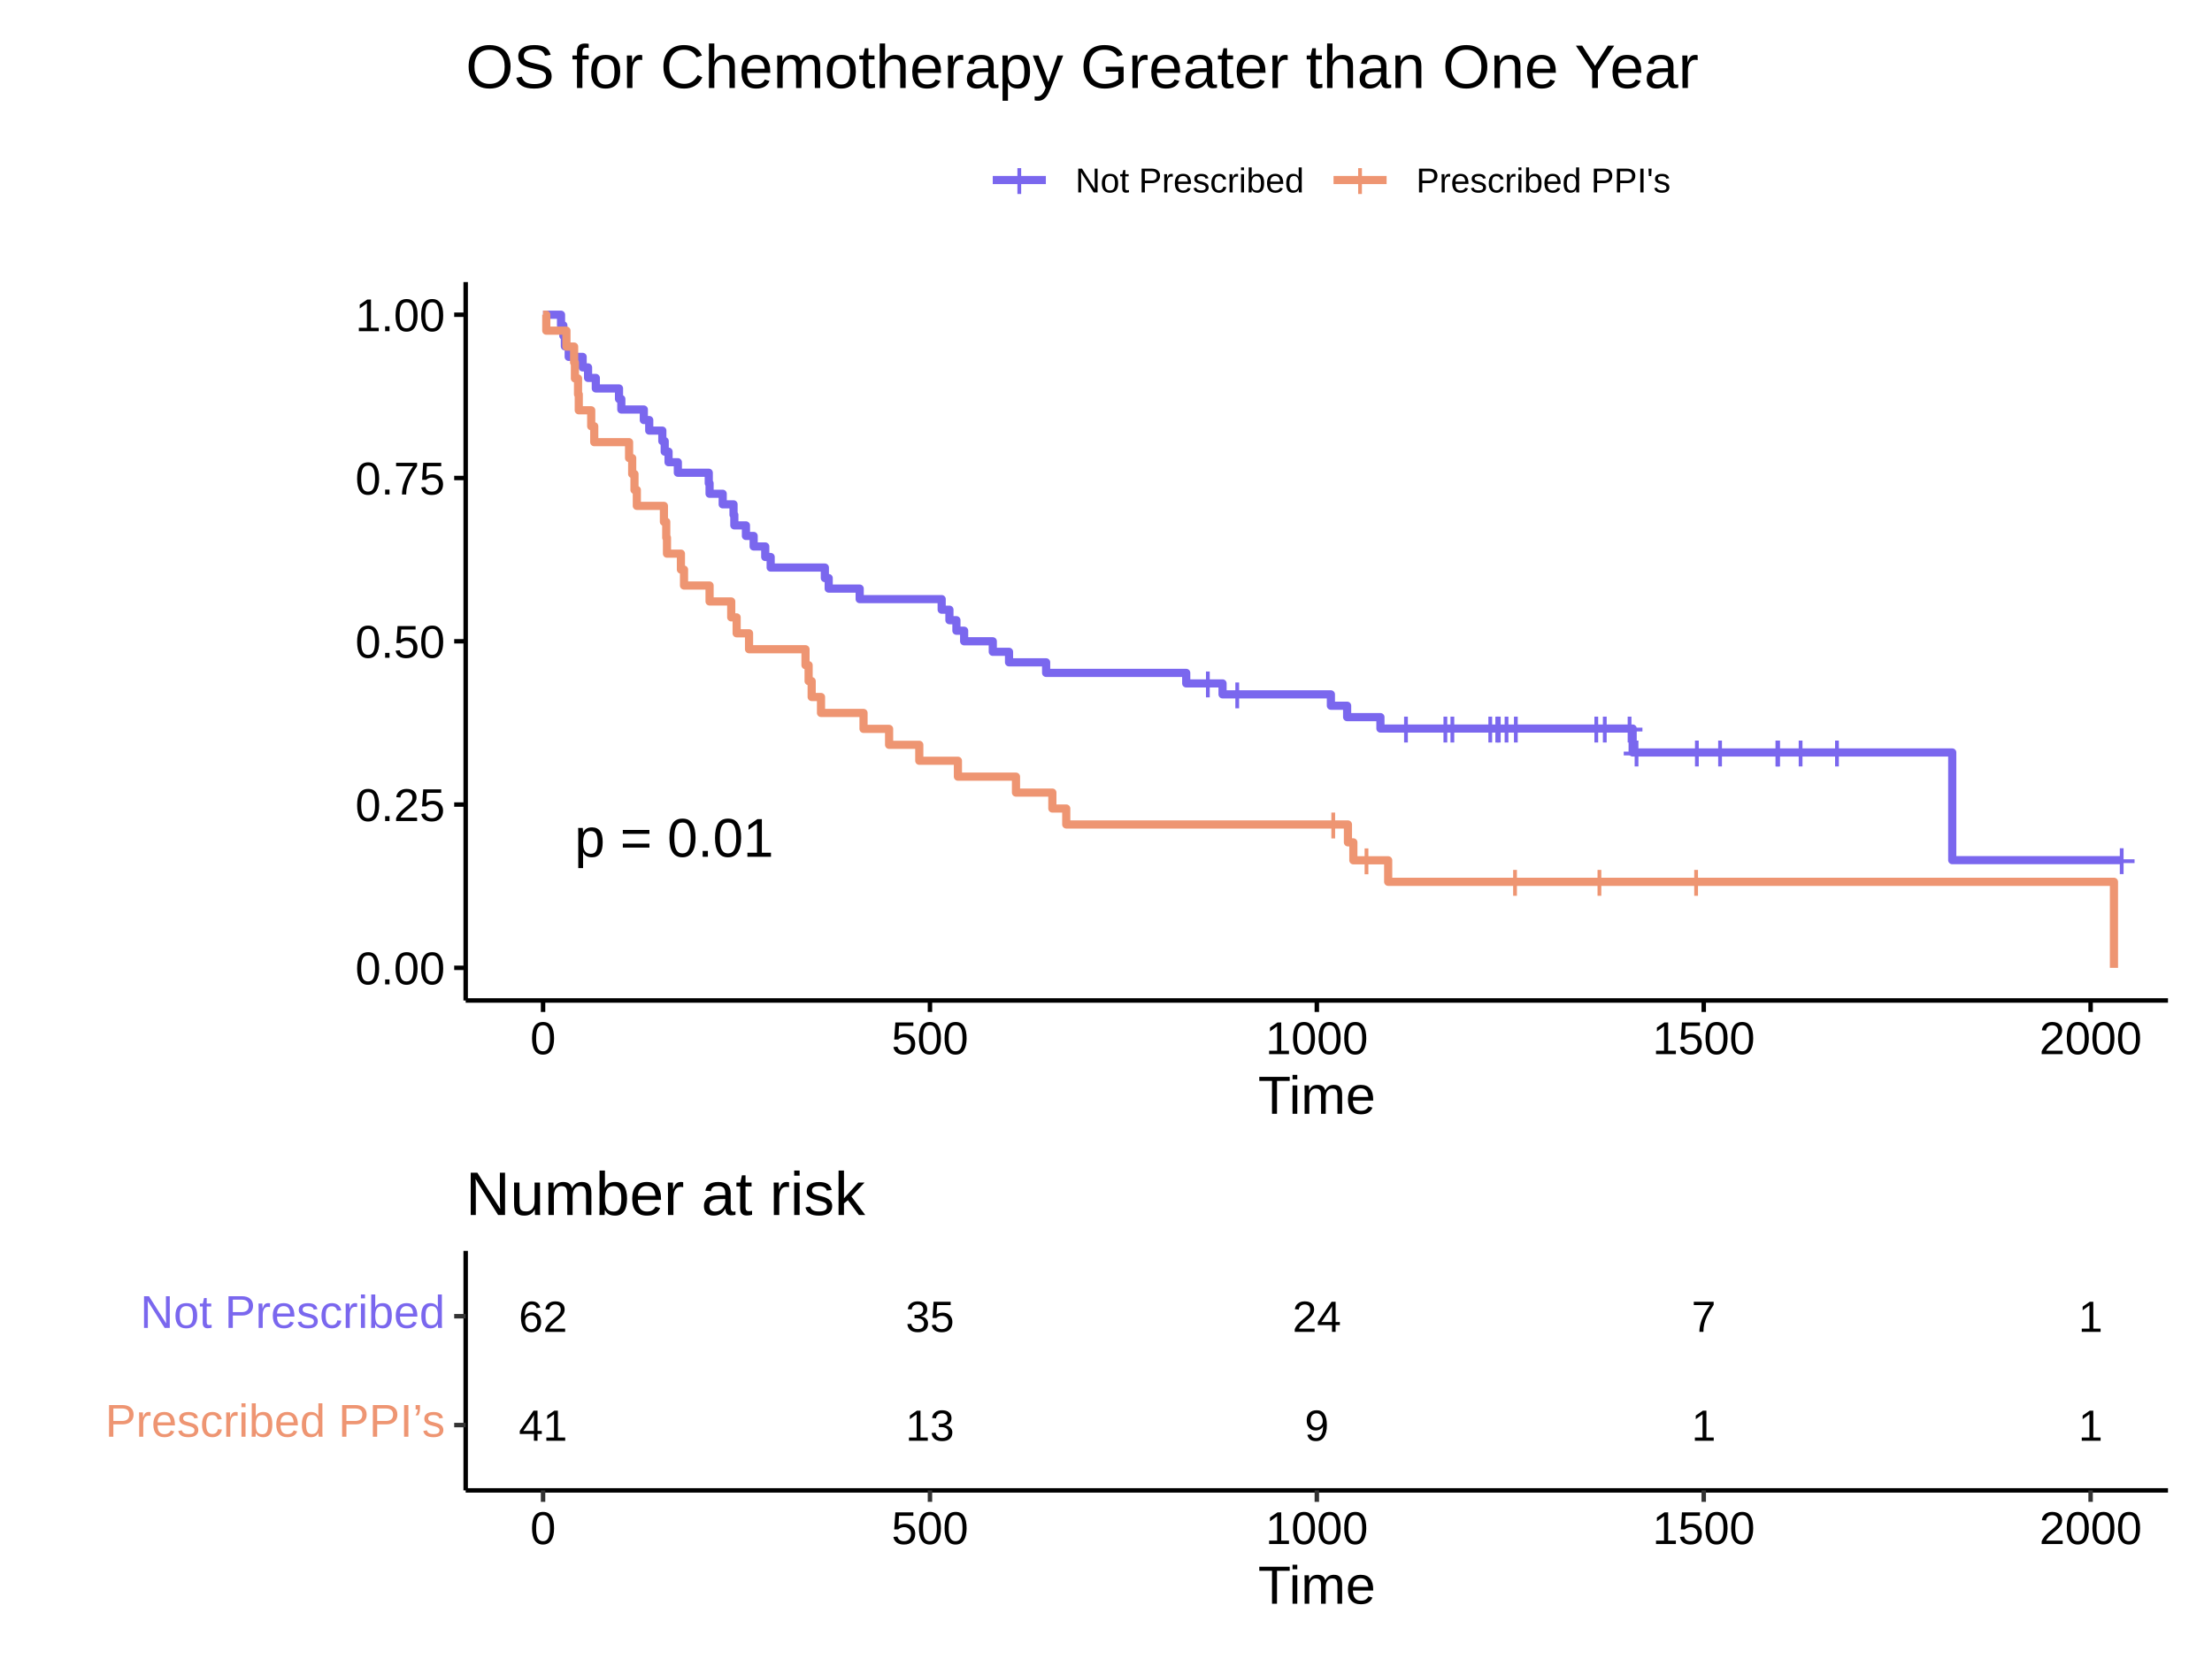
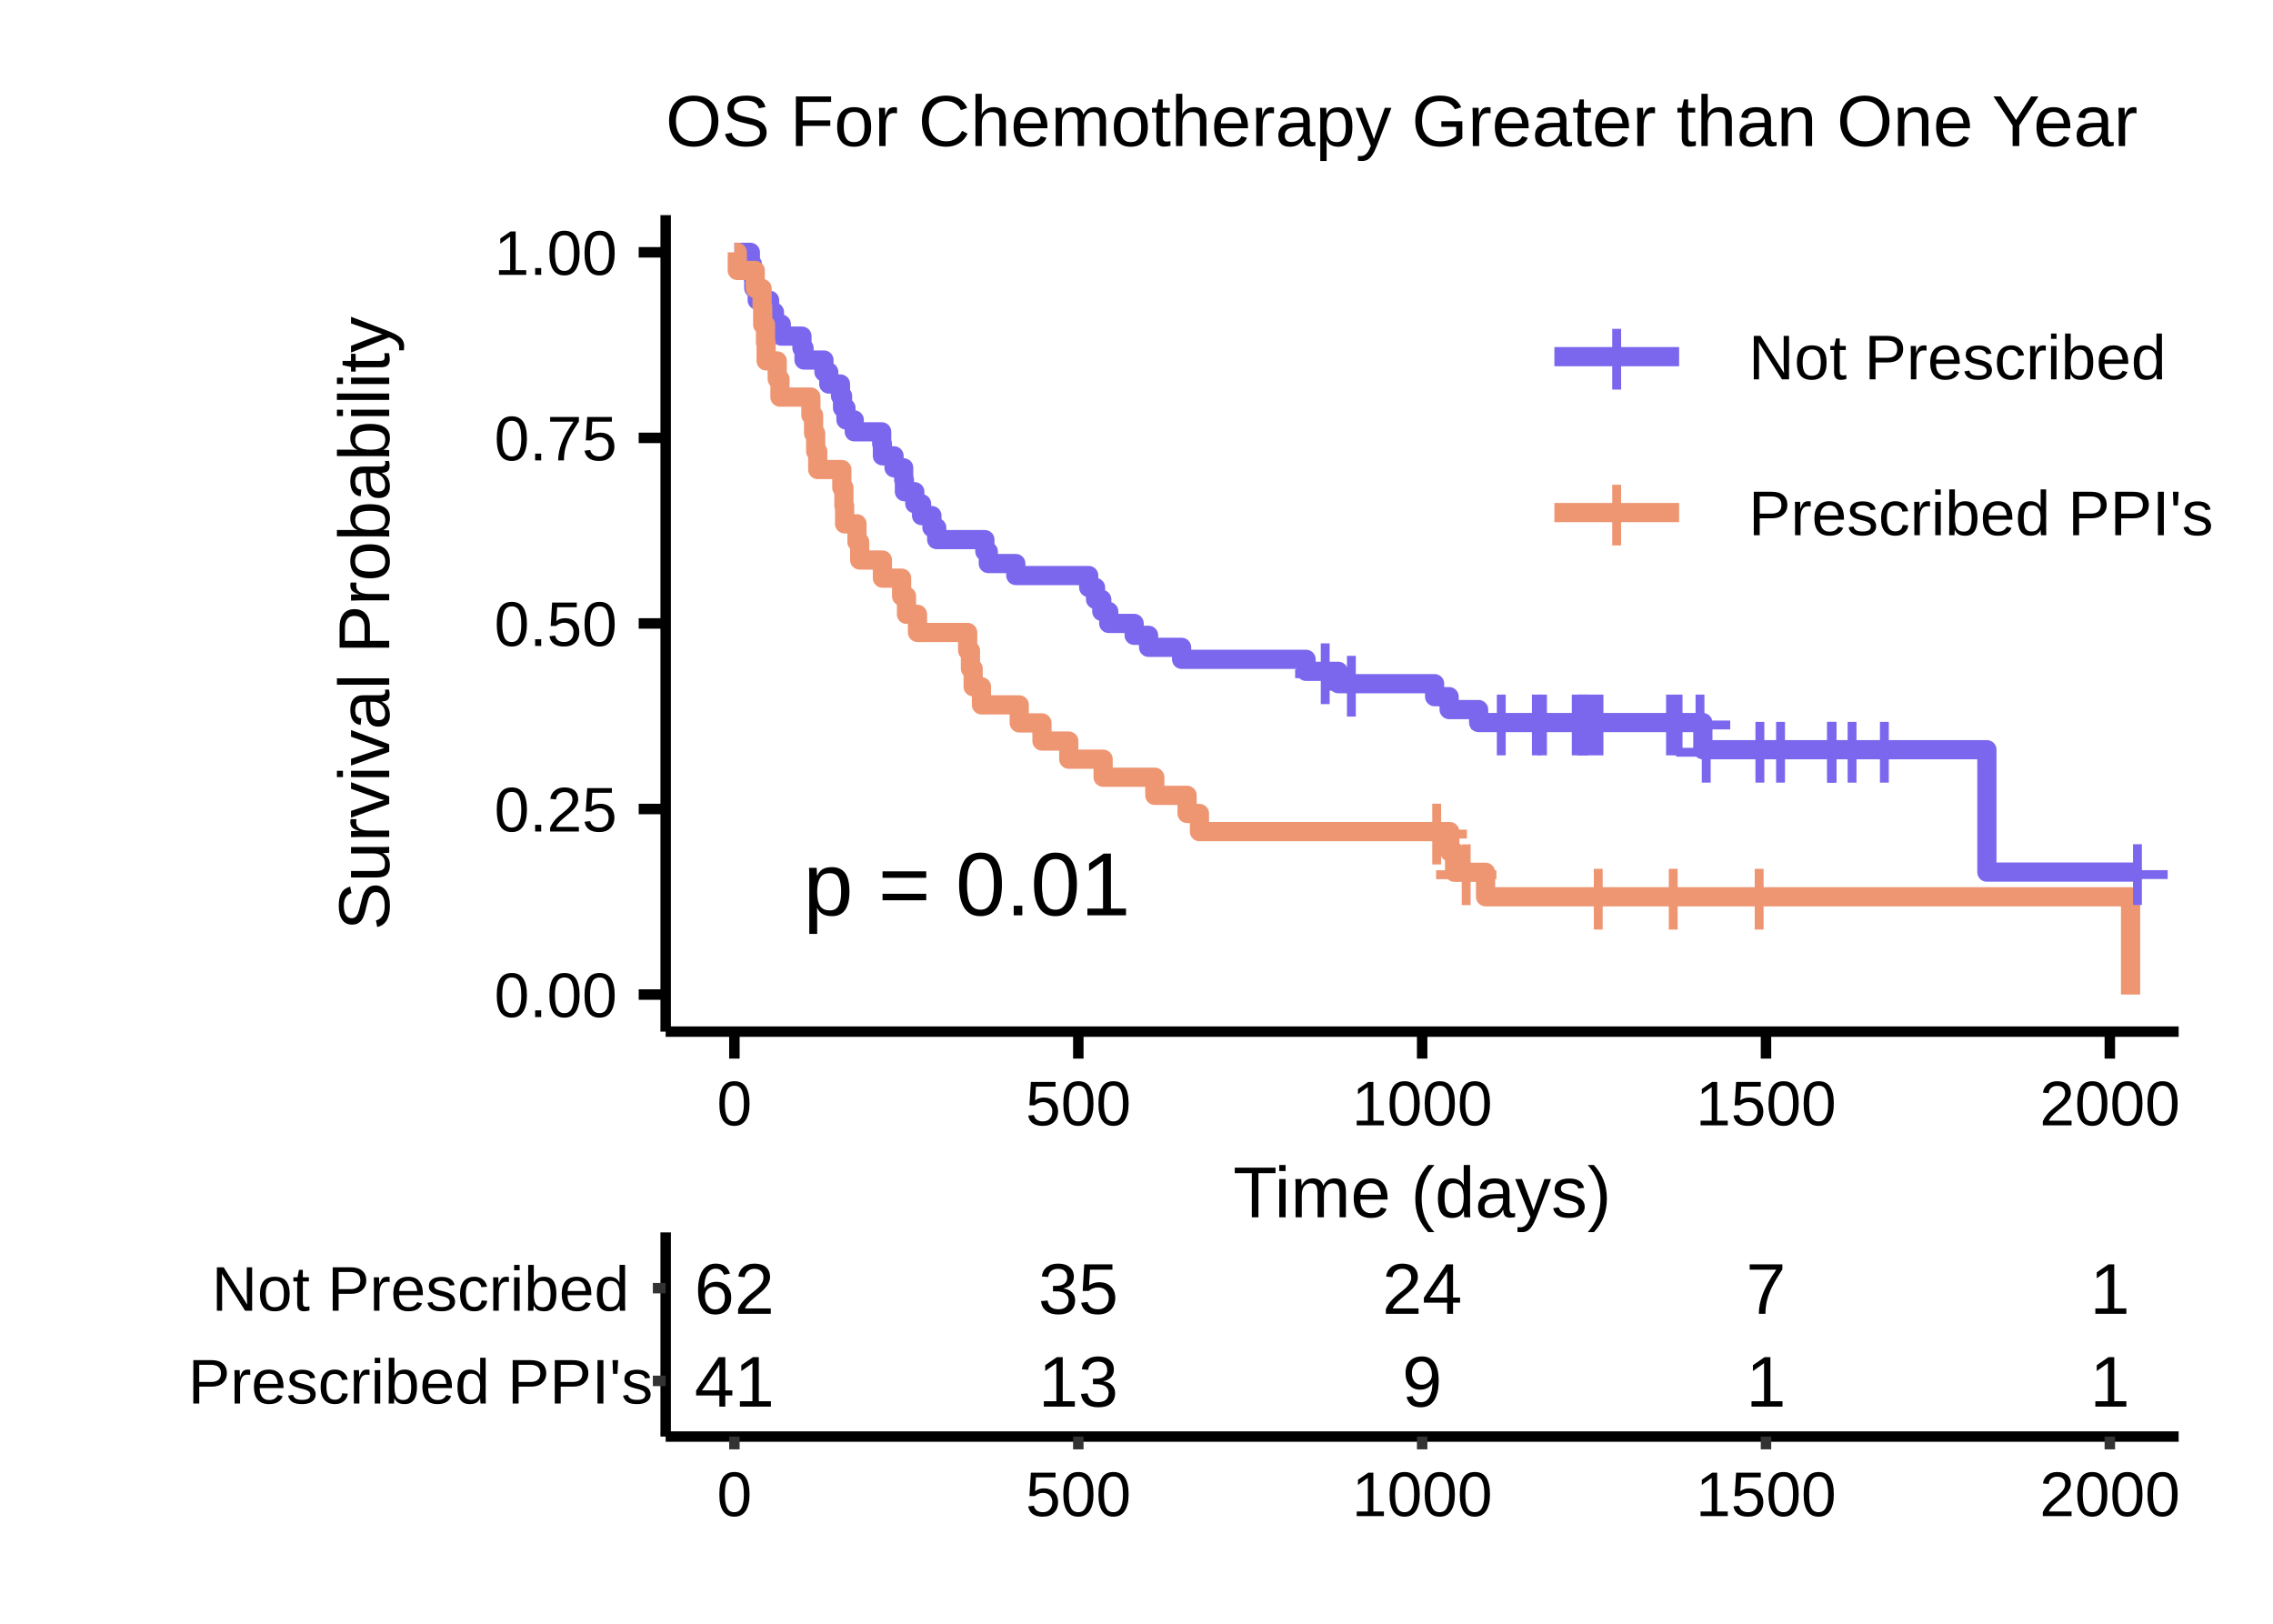
- <svg xmlns="http://www.w3.org/2000/svg" width="576.00pt" height="432.00pt" viewBox="0 0 576.00 432.00">
+ <svg xmlns="http://www.w3.org/2000/svg" width="252.00pt" height="180.00pt" viewBox="0 0 252.00 180.00">
  <g class="svglite">
    <defs>
      <style type="text/css">
    .svglite line, .svglite polyline, .svglite polygon, .svglite path, .svglite rect, .svglite circle {
      fill: none;
      stroke: #000000;
      stroke-linecap: round;
      stroke-linejoin: round;
      stroke-miterlimit: 10.00;
    }
    .svglite text {
      white-space: pre;
    }
    .svglite g.glyphgroup path {
      fill: inherit;
      stroke: none;
    }
  </style>
    </defs>
    <rect width="100%" height="100%" style="stroke: none; fill: #FFFFFF;" />
    <defs>
-       <clipPath id="cpMC4wMHw1NzYuMDB8MC4wMHw0MzIuMDA=">
-         <rect x="0.00" y="0.00" width="576.00" height="432.00" />
+       <clipPath id="cpMC4wMHwyNTIuMDB8MC4wMHwxODAuMDA=">
+         <rect x="0.00" y="0.00" width="252.00" height="180.00" />
      </clipPath>
    </defs>
-     <g clip-path="url(#cpMC4wMHw1NzYuMDB8MC4wMHw0MzIuMDA=)">
-       <rect x="0.00" y="-0" width="576.00" height="432.00" style="stroke-width: 1.07; stroke: #FFFFFF; fill: #FFFFFF;" />
+     <g clip-path="url(#cpMC4wMHwyNTIuMDB8MC4wMHwxODAuMDA=)">
+       <rect x="-0" y="0.00" width="252.00" height="180.00" style="stroke-width: 1.07; stroke: #FFFFFF; fill: #FFFFFF;" />
    </g>
    <defs>
-       <clipPath id="cpMTIxLjI2fDU2NC41NHw3My40NXwzODguMDk=">
-         <rect x="121.26" y="73.45" width="443.28" height="314.64" />
+       <clipPath id="cpNzMuODB8MjQxLjU0fDIzLjg1fDE1OS4yNQ==">
+         <rect x="73.80" y="23.85" width="167.74" height="135.40" />
      </clipPath>
    </defs>
-     <g clip-path="url(#cpMTIxLjI2fDU2NC41NHw3My40NXwzODguMDk=)">
+     <g clip-path="url(#cpNzMuODB8MjQxLjU0fDIzLjg1fDE1OS4yNQ==)">
</g>
-     <g clip-path="url(#cpMC4wMHw1NzYuMDB8MC4wMHw0MzIuMDA=)">
+     <g clip-path="url(#cpMC4wMHwyNTIuMDB8MC4wMHwxODAuMDA=)">
</g>
    <defs>
-       <clipPath id="cpNS40OHw1NzAuNTJ8NS40OHwyOTguOTU=">
-         <rect x="5.48" y="5.48" width="565.04" height="293.47" />
+       <clipPath id="cpNS40OHwyNDYuNTJ8NS40OHwxMzYuNjI=">
+         <rect x="5.48" y="5.48" width="241.04" height="131.15" />
      </clipPath>
    </defs>
-     <g clip-path="url(#cpNS40OHw1NzAuNTJ8NS40OHwyOTguOTU=)">
-       <rect x="5.48" y="5.48" width="565.04" height="293.47" style="stroke-width: 1.16; stroke: #FFFFFF; fill: #FFFFFF;" />
+     <g clip-path="url(#cpNS40OHwyNDYuNTJ8NS40OHwxMzYuNjI=)">
+       <rect x="5.48" y="5.48" width="241.04" height="131.15" style="stroke-width: 1.16; stroke: #FFFFFF; fill: #FFFFFF;" />
    </g>
-     <g clip-path="url(#cpMC4wMHw1NzYuMDB8MC4wMHw0MzIuMDA=)">
+     <g clip-path="url(#cpMC4wMHwyNTIuMDB8MC4wMHwxODAuMDA=)">
</g>
    <defs>
-       <clipPath id="cpNS40OHw1NzAuNTJ8Mjk4Ljk1fDQyNi41Mg==">
-         <rect x="5.48" y="298.95" width="565.04" height="127.57" />
+       <clipPath id="cpNS40OHwyNDYuNTJ8MTM2LjYyfDE3NC41Mg==">
+         <rect x="5.48" y="136.62" width="241.04" height="37.90" />
      </clipPath>
    </defs>
-     <g clip-path="url(#cpNS40OHw1NzAuNTJ8Mjk4Ljk1fDQyNi41Mg==)">
-       <rect x="5.48" y="298.95" width="565.04" height="127.57" style="stroke-width: 1.16; stroke: #FFFFFF; fill: #FFFFFF;" />
+     <g clip-path="url(#cpNS40OHwyNDYuNTJ8MTM2LjYyfDE3NC41Mg==)">
+       <rect x="5.48" y="136.62" width="241.04" height="37.90" style="stroke-width: 1.16; stroke: #FFFFFF; fill: #FFFFFF;" />
    </g>
-     <g clip-path="url(#cpMC4wMHw1NzYuMDB8MC4wMHw0MzIuMDA=)">
+     <g clip-path="url(#cpMC4wMHwyNTIuMDB8MC4wMHwxODAuMDA=)">
</g>
    <defs>
-       <clipPath id="cpMTIxLjI2fDU2NC41NHw3My40NXwyNjAuNTI=">
-         <rect x="121.26" y="73.45" width="443.28" height="187.07" />
+       <clipPath id="cpNzMuODB8MjQxLjU0fDIzLjg1fDExNC4zNg==">
+         <rect x="73.80" y="23.85" width="167.74" height="90.51" />
      </clipPath>
    </defs>
-     <g clip-path="url(#cpMTIxLjI2fDU2NC41NHw3My40NXwyNjAuNTI=)">
-       <rect x="121.26" y="73.45" width="443.28" height="187.07" style="stroke-width: 1.16; stroke: none; fill: #FFFFFF;" />
-       <polyline points="141.41,81.95 146.09,81.95 146.09,84.70 146.69,84.70 146.69,87.44 147.09,87.44 147.09,90.18 148.09,90.18 148.09,92.93 151.72,92.93 151.72,95.67 153.13,95.67 153.13,98.41 155.15,98.41 155.15,101.15 161.19,101.15 161.19,103.90 161.79,103.90 161.79,106.64 167.65,106.64 167.65,109.38 169.06,109.38 169.06,112.13 172.47,112.13 172.47,114.87 173.09,114.87 173.09,117.61 174.09,117.61 174.09,120.36 176.51,120.36 176.51,123.10 184.56,123.10 184.56,125.84 184.77,125.84 184.77,128.58 188.19,128.58 188.19,131.33 191.01,131.33 191.01,134.07 191.22,134.07 191.22,136.81 194.24,136.81 194.24,139.56 196.25,139.56 196.25,142.30 199.27,142.30 199.27,145.04 200.68,145.04 200.68,147.79 214.79,147.79 214.79,150.53 215.79,150.53 215.79,153.27 223.86,153.27 223.86,156.01 245.21,156.01 245.21,158.76 247.23,158.76 247.23,161.50 249.05,161.50 249.05,164.24 251.06,164.24 251.06,166.99 258.52,166.99 258.52,169.73 262.75,169.73 262.75,172.47 272.41,172.47 272.41,175.22 308.89,175.22 308.89,177.96 314.53,177.96 314.53,177.96 318.35,177.96 318.35,180.81 322.18,180.81 322.18,180.81 346.56,180.81 346.56,183.77 350.79,183.77 350.79,186.74 359.46,186.74 359.46,189.71 366.12,189.71 366.12,189.71 376.38,189.71 376.38,189.71 378.20,189.71 378.20,189.71 388.07,189.71 388.07,189.71 389.89,189.71 389.89,189.71 390.29,189.71 390.29,189.71 392.30,189.71 392.30,189.71 394.73,189.71 394.73,189.71 415.68,189.71 415.68,189.71 417.89,189.71 417.89,189.71 424.34,189.71 424.34,189.71 425.14,189.71 425.14,195.94 426.16,195.94 426.16,195.94 441.87,195.94 441.87,195.94 447.91,195.94 447.91,195.94 462.83,195.94 462.83,195.94 463.03,195.94 463.03,195.94 468.88,195.94 468.88,195.94 478.35,195.94 478.35,195.94 508.36,195.94 508.36,223.98 552.49,223.98 552.49,223.98 " style="stroke-width: 2.13; stroke: #7A67EE; stroke-linecap: butt;" />
-       <polyline points="141.41,81.95 142.25,81.95 142.25,86.10 147.50,86.10 147.50,90.25 149.50,90.25 149.50,94.40 149.71,94.40 149.71,98.54 150.52,98.54 150.52,102.69 150.71,102.69 150.71,106.84 153.95,106.84 153.95,110.99 154.74,110.99 154.74,115.14 163.81,115.14 163.81,119.28 164.62,119.28 164.62,123.43 165.22,123.43 165.22,127.58 165.83,127.58 165.83,131.73 172.88,131.73 172.88,135.88 173.49,135.88 173.49,140.02 173.68,140.02 173.68,144.17 177.31,144.17 177.31,148.32 178.12,148.32 178.12,152.47 184.77,152.47 184.77,156.62 190.41,156.62 190.41,160.76 191.82,160.76 191.82,164.91 195.05,164.91 195.05,169.06 209.75,169.06 209.75,173.21 210.56,173.21 210.56,177.36 211.36,177.36 211.36,181.50 213.79,181.50 213.79,185.65 224.86,185.65 224.86,189.80 231.52,189.80 231.52,193.95 239.38,193.95 239.38,198.10 249.44,198.10 249.44,202.24 264.56,202.24 264.56,206.39 274.03,206.39 274.03,210.54 277.65,210.54 277.65,214.69 347.18,214.69 347.18,214.69 351.00,214.69 351.00,219.35 352.41,219.35 352.41,224.02 355.84,224.02 355.84,224.02 361.48,224.02 361.48,229.62 394.52,229.62 394.52,229.62 416.49,229.62 416.49,229.62 441.67,229.62 441.67,229.62 550.47,229.62 550.47,252.02 " style="stroke-width: 2.13; stroke: #EE9572; stroke-linecap: butt;" />
-       <text x="314.53" y="182.80" text-anchor="middle" style="font-size: 13.75px;fill: #7A67EE; font-family: &quot;Arial&quot;;" textLength="8.02px" lengthAdjust="spacingAndGlyphs">+</text>
-       <text x="322.18" y="185.65" text-anchor="middle" style="font-size: 13.75px;fill: #7A67EE; font-family: &quot;Arial&quot;;" textLength="8.02px" lengthAdjust="spacingAndGlyphs">+</text>
-       <text x="366.12" y="194.55" text-anchor="middle" style="font-size: 13.75px;fill: #7A67EE; font-family: &quot;Arial&quot;;" textLength="8.02px" lengthAdjust="spacingAndGlyphs">+</text>
-       <text x="376.38" y="194.55" text-anchor="middle" style="font-size: 13.75px;fill: #7A67EE; font-family: &quot;Arial&quot;;" textLength="8.02px" lengthAdjust="spacingAndGlyphs">+</text>
-       <text x="378.20" y="194.55" text-anchor="middle" style="font-size: 13.75px;fill: #7A67EE; font-family: &quot;Arial&quot;;" textLength="8.02px" lengthAdjust="spacingAndGlyphs">+</text>
-       <text x="388.07" y="194.55" text-anchor="middle" style="font-size: 13.75px;fill: #7A67EE; font-family: &quot;Arial&quot;;" textLength="8.02px" lengthAdjust="spacingAndGlyphs">+</text>
-       <text x="389.89" y="194.55" text-anchor="middle" style="font-size: 13.75px;fill: #7A67EE; font-family: &quot;Arial&quot;;" textLength="8.02px" lengthAdjust="spacingAndGlyphs">+</text>
-       <text x="390.29" y="194.55" text-anchor="middle" style="font-size: 13.75px;fill: #7A67EE; font-family: &quot;Arial&quot;;" textLength="8.02px" lengthAdjust="spacingAndGlyphs">+</text>
-       <text x="392.30" y="194.55" text-anchor="middle" style="font-size: 13.75px;fill: #7A67EE; font-family: &quot;Arial&quot;;" textLength="8.02px" lengthAdjust="spacingAndGlyphs">+</text>
-       <text x="394.73" y="194.55" text-anchor="middle" style="font-size: 13.75px;fill: #7A67EE; font-family: &quot;Arial&quot;;" textLength="8.02px" lengthAdjust="spacingAndGlyphs">+</text>
-       <text x="415.68" y="194.55" text-anchor="middle" style="font-size: 13.75px;fill: #7A67EE; font-family: &quot;Arial&quot;;" textLength="8.02px" lengthAdjust="spacingAndGlyphs">+</text>
-       <text x="417.89" y="194.55" text-anchor="middle" style="font-size: 13.75px;fill: #7A67EE; font-family: &quot;Arial&quot;;" textLength="8.02px" lengthAdjust="spacingAndGlyphs">+</text>
-       <text x="424.34" y="194.55" text-anchor="middle" style="font-size: 13.75px;fill: #7A67EE; font-family: &quot;Arial&quot;;" textLength="8.02px" lengthAdjust="spacingAndGlyphs">+</text>
-       <text x="426.16" y="200.78" text-anchor="middle" style="font-size: 13.75px;fill: #7A67EE; font-family: &quot;Arial&quot;;" textLength="8.02px" lengthAdjust="spacingAndGlyphs">+</text>
-       <text x="441.87" y="200.78" text-anchor="middle" style="font-size: 13.75px;fill: #7A67EE; font-family: &quot;Arial&quot;;" textLength="8.02px" lengthAdjust="spacingAndGlyphs">+</text>
-       <text x="447.91" y="200.78" text-anchor="middle" style="font-size: 13.75px;fill: #7A67EE; font-family: &quot;Arial&quot;;" textLength="8.02px" lengthAdjust="spacingAndGlyphs">+</text>
-       <text x="462.83" y="200.78" text-anchor="middle" style="font-size: 13.75px;fill: #7A67EE; font-family: &quot;Arial&quot;;" textLength="8.02px" lengthAdjust="spacingAndGlyphs">+</text>
-       <text x="463.03" y="200.78" text-anchor="middle" style="font-size: 13.75px;fill: #7A67EE; font-family: &quot;Arial&quot;;" textLength="8.02px" lengthAdjust="spacingAndGlyphs">+</text>
-       <text x="468.88" y="200.78" text-anchor="middle" style="font-size: 13.75px;fill: #7A67EE; font-family: &quot;Arial&quot;;" textLength="8.02px" lengthAdjust="spacingAndGlyphs">+</text>
-       <text x="478.35" y="200.78" text-anchor="middle" style="font-size: 13.75px;fill: #7A67EE; font-family: &quot;Arial&quot;;" textLength="8.02px" lengthAdjust="spacingAndGlyphs">+</text>
-       <text x="552.49" y="228.82" text-anchor="middle" style="font-size: 13.75px;fill: #7A67EE; font-family: &quot;Arial&quot;;" textLength="8.02px" lengthAdjust="spacingAndGlyphs">+</text>
-       <text x="347.18" y="219.53" text-anchor="middle" style="font-size: 13.75px;fill: #EE9572; font-family: &quot;Arial&quot;;" textLength="8.02px" lengthAdjust="spacingAndGlyphs">+</text>
-       <text x="355.84" y="228.86" text-anchor="middle" style="font-size: 13.75px;fill: #EE9572; font-family: &quot;Arial&quot;;" textLength="8.02px" lengthAdjust="spacingAndGlyphs">+</text>
-       <text x="394.52" y="234.46" text-anchor="middle" style="font-size: 13.75px;fill: #EE9572; font-family: &quot;Arial&quot;;" textLength="8.02px" lengthAdjust="spacingAndGlyphs">+</text>
-       <text x="416.49" y="234.46" text-anchor="middle" style="font-size: 13.75px;fill: #EE9572; font-family: &quot;Arial&quot;;" textLength="8.02px" lengthAdjust="spacingAndGlyphs">+</text>
-       <text x="441.67" y="234.46" text-anchor="middle" style="font-size: 13.75px;fill: #EE9572; font-family: &quot;Arial&quot;;" textLength="8.02px" lengthAdjust="spacingAndGlyphs">+</text>
-       <text x="149.63" y="223.10" style="font-size: 14.23px; font-family: &quot;Arial&quot;;" textLength="51.78px" lengthAdjust="spacingAndGlyphs">p = 0.01</text>
+     <g clip-path="url(#cpNzMuODB8MjQxLjU0fDIzLjg1fDExNC4zNg==)">
+       <rect x="73.80" y="23.85" width="167.74" height="90.51" style="stroke-width: 1.16; stroke: none; fill: #FFFFFF;" />
+       <polyline points="81.42,27.97 83.19,27.97 83.19,29.30 83.42,29.30 83.42,30.62 83.57,30.62 83.57,31.95 83.95,31.95 83.95,33.28 85.32,33.28 85.32,34.60 85.86,34.60 85.86,35.93 86.62,35.93 86.62,37.26 88.91,37.26 88.91,38.58 89.14,38.58 89.14,39.91 91.35,39.91 91.35,41.24 91.88,41.24 91.88,42.57 93.18,42.57 93.18,43.89 93.41,43.89 93.41,45.22 93.79,45.22 93.79,46.55 94.71,46.55 94.71,47.87 97.75,47.87 97.75,49.20 97.83,49.20 97.83,50.53 99.12,50.53 99.12,51.86 100.19,51.86 100.19,53.18 100.27,53.18 100.27,54.51 101.42,54.51 101.42,55.84 102.17,55.84 102.17,57.16 103.32,57.16 103.32,58.49 103.85,58.49 103.85,59.82 109.19,59.82 109.19,61.14 109.57,61.14 109.57,62.47 112.62,62.47 112.62,63.80 120.70,63.80 120.70,65.13 121.46,65.13 121.46,66.45 122.15,66.45 122.15,67.78 122.92,67.78 122.92,69.11 125.74,69.11 125.74,70.43 127.34,70.43 127.34,71.76 131.00,71.76 131.00,73.09 144.80,73.09 144.80,74.42 146.93,74.42 146.93,74.42 148.38,74.42 148.38,75.79 149.83,75.79 149.83,75.79 159.05,75.79 159.05,77.23 160.66,77.23 160.66,78.66 163.93,78.66 163.93,80.10 166.45,80.10 166.45,80.10 170.34,80.10 170.34,80.10 171.02,80.10 171.02,80.10 174.76,80.10 174.76,80.10 175.45,80.10 175.45,80.10 175.60,80.10 175.60,80.10 176.36,80.10 176.36,80.10 177.28,80.10 177.28,80.10 185.21,80.10 185.21,80.10 186.05,80.10 186.05,80.10 188.48,80.10 188.48,80.10 188.79,80.10 188.79,83.11 189.17,83.11 189.17,83.11 195.12,83.11 195.12,83.11 197.41,83.11 197.41,83.11 203.05,83.11 203.05,83.11 203.13,83.11 203.13,83.11 205.34,83.11 205.34,83.11 208.92,83.11 208.92,83.11 220.28,83.11 220.28,96.68 236.98,96.68 236.98,96.68 " style="stroke-width: 2.13; stroke: #7A67EE; stroke-linecap: butt;" />
+       <polyline points="81.42,27.97 81.74,27.97 81.74,29.98 83.73,29.98 83.73,31.98 84.49,31.98 84.49,33.99 84.56,33.99 84.56,36.00 84.87,36.00 84.87,38.00 84.94,38.00 84.94,40.01 86.17,40.01 86.17,42.02 86.47,42.02 86.47,44.02 89.90,44.02 89.90,46.03 90.20,46.03 90.20,48.04 90.43,48.04 90.43,50.04 90.66,50.04 90.66,52.05 93.33,52.05 93.33,54.06 93.56,54.06 93.56,56.06 93.64,56.06 93.64,58.07 95.01,58.07 95.01,60.08 95.31,60.08 95.31,62.08 97.83,62.08 97.83,64.09 99.96,64.09 99.96,66.10 100.50,66.10 100.50,68.10 101.72,68.10 101.72,70.11 107.28,70.11 107.28,72.12 107.59,72.12 107.59,74.12 107.89,74.12 107.89,76.13 108.81,76.13 108.81,78.14 113.00,78.14 113.00,80.14 115.52,80.14 115.52,82.15 118.49,82.15 118.49,84.16 122.30,84.16 122.30,86.16 128.03,86.16 128.03,88.17 131.61,88.17 131.61,90.18 132.98,90.18 132.98,92.19 159.29,92.19 159.29,92.19 160.73,92.19 160.73,94.44 161.27,94.44 161.27,96.70 162.56,96.70 162.56,96.70 164.70,96.70 164.70,99.41 177.20,99.41 177.20,99.41 185.51,99.41 185.51,99.41 195.04,99.41 195.04,99.41 236.21,99.41 236.21,110.25 " style="stroke-width: 2.13; stroke: #EE9572; stroke-linecap: butt;" />
+       <text x="146.93" y="79.26" text-anchor="middle" style="font-size: 13.75px;fill: #7A67EE; font-family: &quot;Arial&quot;;" textLength="8.02px" lengthAdjust="spacingAndGlyphs">+</text>
+       <text x="149.83" y="80.64" text-anchor="middle" style="font-size: 13.75px;fill: #7A67EE; font-family: &quot;Arial&quot;;" textLength="8.02px" lengthAdjust="spacingAndGlyphs">+</text>
+       <text x="166.45" y="84.94" text-anchor="middle" style="font-size: 13.75px;fill: #7A67EE; font-family: &quot;Arial&quot;;" textLength="8.02px" lengthAdjust="spacingAndGlyphs">+</text>
+       <text x="170.34" y="84.94" text-anchor="middle" style="font-size: 13.75px;fill: #7A67EE; font-family: &quot;Arial&quot;;" textLength="8.02px" lengthAdjust="spacingAndGlyphs">+</text>
+       <text x="171.02" y="84.94" text-anchor="middle" style="font-size: 13.75px;fill: #7A67EE; font-family: &quot;Arial&quot;;" textLength="8.02px" lengthAdjust="spacingAndGlyphs">+</text>
+       <text x="174.76" y="84.94" text-anchor="middle" style="font-size: 13.75px;fill: #7A67EE; font-family: &quot;Arial&quot;;" textLength="8.02px" lengthAdjust="spacingAndGlyphs">+</text>
+       <text x="175.45" y="84.94" text-anchor="middle" style="font-size: 13.75px;fill: #7A67EE; font-family: &quot;Arial&quot;;" textLength="8.02px" lengthAdjust="spacingAndGlyphs">+</text>
+       <text x="175.60" y="84.94" text-anchor="middle" style="font-size: 13.75px;fill: #7A67EE; font-family: &quot;Arial&quot;;" textLength="8.02px" lengthAdjust="spacingAndGlyphs">+</text>
+       <text x="176.36" y="84.94" text-anchor="middle" style="font-size: 13.75px;fill: #7A67EE; font-family: &quot;Arial&quot;;" textLength="8.02px" lengthAdjust="spacingAndGlyphs">+</text>
+       <text x="177.28" y="84.94" text-anchor="middle" style="font-size: 13.75px;fill: #7A67EE; font-family: &quot;Arial&quot;;" textLength="8.02px" lengthAdjust="spacingAndGlyphs">+</text>
+       <text x="185.21" y="84.94" text-anchor="middle" style="font-size: 13.75px;fill: #7A67EE; font-family: &quot;Arial&quot;;" textLength="8.02px" lengthAdjust="spacingAndGlyphs">+</text>
+       <text x="186.05" y="84.94" text-anchor="middle" style="font-size: 13.75px;fill: #7A67EE; font-family: &quot;Arial&quot;;" textLength="8.02px" lengthAdjust="spacingAndGlyphs">+</text>
+       <text x="188.48" y="84.94" text-anchor="middle" style="font-size: 13.75px;fill: #7A67EE; font-family: &quot;Arial&quot;;" textLength="8.02px" lengthAdjust="spacingAndGlyphs">+</text>
+       <text x="189.17" y="87.96" text-anchor="middle" style="font-size: 13.75px;fill: #7A67EE; font-family: &quot;Arial&quot;;" textLength="8.02px" lengthAdjust="spacingAndGlyphs">+</text>
+       <text x="195.12" y="87.96" text-anchor="middle" style="font-size: 13.75px;fill: #7A67EE; font-family: &quot;Arial&quot;;" textLength="8.02px" lengthAdjust="spacingAndGlyphs">+</text>
+       <text x="197.41" y="87.96" text-anchor="middle" style="font-size: 13.75px;fill: #7A67EE; font-family: &quot;Arial&quot;;" textLength="8.02px" lengthAdjust="spacingAndGlyphs">+</text>
+       <text x="203.05" y="87.96" text-anchor="middle" style="font-size: 13.75px;fill: #7A67EE; font-family: &quot;Arial&quot;;" textLength="8.02px" lengthAdjust="spacingAndGlyphs">+</text>
+       <text x="203.13" y="87.96" text-anchor="middle" style="font-size: 13.75px;fill: #7A67EE; font-family: &quot;Arial&quot;;" textLength="8.02px" lengthAdjust="spacingAndGlyphs">+</text>
+       <text x="205.34" y="87.96" text-anchor="middle" style="font-size: 13.75px;fill: #7A67EE; font-family: &quot;Arial&quot;;" textLength="8.02px" lengthAdjust="spacingAndGlyphs">+</text>
+       <text x="208.92" y="87.96" text-anchor="middle" style="font-size: 13.75px;fill: #7A67EE; font-family: &quot;Arial&quot;;" textLength="8.02px" lengthAdjust="spacingAndGlyphs">+</text>
+       <text x="236.98" y="101.52" text-anchor="middle" style="font-size: 13.75px;fill: #7A67EE; font-family: &quot;Arial&quot;;" textLength="8.02px" lengthAdjust="spacingAndGlyphs">+</text>
+       <text x="159.29" y="97.03" text-anchor="middle" style="font-size: 13.75px;fill: #EE9572; font-family: &quot;Arial&quot;;" textLength="8.02px" lengthAdjust="spacingAndGlyphs">+</text>
+       <text x="162.56" y="101.54" text-anchor="middle" style="font-size: 13.75px;fill: #EE9572; font-family: &quot;Arial&quot;;" textLength="8.02px" lengthAdjust="spacingAndGlyphs">+</text>
+       <text x="177.20" y="104.25" text-anchor="middle" style="font-size: 13.75px;fill: #EE9572; font-family: &quot;Arial&quot;;" textLength="8.02px" lengthAdjust="spacingAndGlyphs">+</text>
+       <text x="185.51" y="104.25" text-anchor="middle" style="font-size: 13.75px;fill: #EE9572; font-family: &quot;Arial&quot;;" textLength="8.02px" lengthAdjust="spacingAndGlyphs">+</text>
+       <text x="195.04" y="104.25" text-anchor="middle" style="font-size: 13.75px;fill: #EE9572; font-family: &quot;Arial&quot;;" textLength="8.02px" lengthAdjust="spacingAndGlyphs">+</text>
+       <text x="89.05" y="101.47" style="font-size: 9.96px; font-family: &quot;Arial&quot;;" textLength="36.23px" lengthAdjust="spacingAndGlyphs">p = 0.01</text>
    </g>
-     <g clip-path="url(#cpMC4wMHw1NzYuMDB8MC4wMHw0MzIuMDA=)">
-       <polyline points="121.26,260.52 121.26,73.45 " style="stroke-width: 1.16; stroke-linecap: butt;" />
-       <text x="115.88" y="256.32" text-anchor="end" style="font-size: 12.00px; font-family: &quot;Arial&quot;;" textLength="23.34px" lengthAdjust="spacingAndGlyphs">0.00</text>
-       <text x="115.88" y="213.80" text-anchor="end" style="font-size: 12.00px; font-family: &quot;Arial&quot;;" textLength="23.34px" lengthAdjust="spacingAndGlyphs">0.25</text>
-       <text x="115.88" y="171.28" text-anchor="end" style="font-size: 12.00px; font-family: &quot;Arial&quot;;" textLength="23.34px" lengthAdjust="spacingAndGlyphs">0.50</text>
-       <text x="115.88" y="128.77" text-anchor="end" style="font-size: 12.00px; font-family: &quot;Arial&quot;;" textLength="23.34px" lengthAdjust="spacingAndGlyphs">0.75</text>
-       <text x="115.88" y="86.25" text-anchor="end" style="font-size: 12.00px; font-family: &quot;Arial&quot;;" textLength="23.34px" lengthAdjust="spacingAndGlyphs">1.00</text>
-       <polyline points="118.27,252.02 121.26,252.02 " style="stroke-width: 1.16; stroke-linecap: butt;" />
-       <polyline points="118.27,209.50 121.26,209.50 " style="stroke-width: 1.16; stroke-linecap: butt;" />
-       <polyline points="118.27,166.99 121.26,166.99 " style="stroke-width: 1.16; stroke-linecap: butt;" />
-       <polyline points="118.27,124.47 121.26,124.47 " style="stroke-width: 1.16; stroke-linecap: butt;" />
-       <polyline points="118.27,81.95 121.26,81.95 " style="stroke-width: 1.16; stroke-linecap: butt;" />
-       <polyline points="121.26,260.52 564.54,260.52 " style="stroke-width: 1.16; stroke-linecap: butt;" />
-       <polyline points="141.41,263.51 141.41,260.52 " style="stroke-width: 1.16; stroke-linecap: butt;" />
-       <polyline points="242.16,263.51 242.16,260.52 " style="stroke-width: 1.16; stroke-linecap: butt;" />
-       <polyline points="342.90,263.51 342.90,260.52 " style="stroke-width: 1.16; stroke-linecap: butt;" />
-       <polyline points="443.65,263.51 443.65,260.52 " style="stroke-width: 1.16; stroke-linecap: butt;" />
-       <polyline points="544.39,263.51 544.39,260.52 " style="stroke-width: 1.16; stroke-linecap: butt;" />
-       <text x="141.41" y="274.50" text-anchor="middle" style="font-size: 12.00px; font-family: &quot;Arial&quot;;" textLength="6.67px" lengthAdjust="spacingAndGlyphs">0</text>
-       <text x="242.16" y="274.50" text-anchor="middle" style="font-size: 12.00px; font-family: &quot;Arial&quot;;" textLength="20.02px" lengthAdjust="spacingAndGlyphs">500</text>
-       <text x="342.90" y="274.50" text-anchor="middle" style="font-size: 12.00px; font-family: &quot;Arial&quot;;" textLength="26.69px" lengthAdjust="spacingAndGlyphs">1000</text>
-       <text x="443.65" y="274.50" text-anchor="middle" style="font-size: 12.00px; font-family: &quot;Arial&quot;;" textLength="26.69px" lengthAdjust="spacingAndGlyphs">1500</text>
-       <text x="544.39" y="274.50" text-anchor="middle" style="font-size: 12.00px; font-family: &quot;Arial&quot;;" textLength="26.69px" lengthAdjust="spacingAndGlyphs">2000</text>
-       <text x="342.90" y="290.03" text-anchor="middle" style="font-size: 14.00px; font-family: &quot;Arial&quot;;" textLength="30.58px" lengthAdjust="spacingAndGlyphs">Time</text>
-       <rect x="244.83" y="32.26" width="196.14" height="29.24" style="stroke-width: 1.16; stroke: none; fill: #FFFFFF;" />
-       <rect x="256.79" y="38.24" width="17.28" height="17.28" style="stroke-width: 1.16; stroke: none; fill: #FFFFFF;" />
-       <line x1="258.51" y1="46.88" x2="272.34" y2="46.88" style="stroke-width: 2.13; stroke: #7A67EE; stroke-linecap: butt;" />
-       <text x="265.43" y="51.72" text-anchor="middle" style="font-size: 13.75px;fill: #7A67EE; font-family: &quot;Arial&quot;;" textLength="8.02px" lengthAdjust="spacingAndGlyphs">+</text>
-       <rect x="345.52" y="38.24" width="17.28" height="17.28" style="stroke-width: 1.16; stroke: none; fill: #FFFFFF;" />
-       <line x1="347.25" y1="46.88" x2="361.07" y2="46.88" style="stroke-width: 2.13; stroke: #EE9572; stroke-linecap: butt;" />
-       <text x="354.16" y="51.72" text-anchor="middle" style="font-size: 13.75px;fill: #EE9572; font-family: &quot;Arial&quot;;" textLength="8.02px" lengthAdjust="spacingAndGlyphs">+</text>
-       <text x="280.04" y="50.10" style="font-size: 9.00px; font-family: &quot;Arial&quot;;" textLength="59.50px" lengthAdjust="spacingAndGlyphs">Not Prescribed</text>
-       <text x="368.78" y="50.10" style="font-size: 9.00px; font-family: &quot;Arial&quot;;" textLength="66.22px" lengthAdjust="spacingAndGlyphs">Prescribed PPI's</text>
-       <text x="121.26" y="22.91" style="font-size: 16.00px; font-family: &quot;Arial&quot;;" textLength="321.33px" lengthAdjust="spacingAndGlyphs">OS for Chemotherapy Greater than One Year</text>
+     <g clip-path="url(#cpMC4wMHwyNTIuMDB8MC4wMHwxODAuMDA=)">
+       <polyline points="73.80,114.36 73.80,23.85 " style="stroke-width: 1.16; stroke-linecap: butt;" />
+       <text x="68.42" y="112.75" text-anchor="end" style="font-size: 7.00px; font-family: &quot;Arial&quot;;" textLength="13.61px" lengthAdjust="spacingAndGlyphs">0.00</text>
+       <text x="68.42" y="92.18" text-anchor="end" style="font-size: 7.00px; font-family: &quot;Arial&quot;;" textLength="13.61px" lengthAdjust="spacingAndGlyphs">0.25</text>
+       <text x="68.42" y="71.61" text-anchor="end" style="font-size: 7.00px; font-family: &quot;Arial&quot;;" textLength="13.61px" lengthAdjust="spacingAndGlyphs">0.50</text>
+       <text x="68.42" y="51.04" text-anchor="end" style="font-size: 7.00px; font-family: &quot;Arial&quot;;" textLength="13.61px" lengthAdjust="spacingAndGlyphs">0.75</text>
+       <text x="68.42" y="30.47" text-anchor="end" style="font-size: 7.00px; font-family: &quot;Arial&quot;;" textLength="13.61px" lengthAdjust="spacingAndGlyphs">1.00</text>
+       <polyline points="70.81,110.25 73.80,110.25 " style="stroke-width: 1.16; stroke-linecap: butt;" />
+       <polyline points="70.81,89.68 73.80,89.68 " style="stroke-width: 1.16; stroke-linecap: butt;" />
+       <polyline points="70.81,69.11 73.80,69.11 " style="stroke-width: 1.16; stroke-linecap: butt;" />
+       <polyline points="70.81,48.54 73.80,48.54 " style="stroke-width: 1.16; stroke-linecap: butt;" />
+       <polyline points="70.81,27.97 73.80,27.97 " style="stroke-width: 1.16; stroke-linecap: butt;" />
+       <polyline points="73.80,114.36 241.54,114.36 " style="stroke-width: 1.16; stroke-linecap: butt;" />
+       <polyline points="81.42,117.35 81.42,114.36 " style="stroke-width: 1.16; stroke-linecap: butt;" />
+       <polyline points="119.55,117.35 119.55,114.36 " style="stroke-width: 1.16; stroke-linecap: butt;" />
+       <polyline points="157.67,117.35 157.67,114.36 " style="stroke-width: 1.16; stroke-linecap: butt;" />
+       <polyline points="195.79,117.35 195.79,114.36 " style="stroke-width: 1.16; stroke-linecap: butt;" />
+       <polyline points="233.91,117.35 233.91,114.36 " style="stroke-width: 1.16; stroke-linecap: butt;" />
+       <text x="81.42" y="124.75" text-anchor="middle" style="font-size: 7.00px; font-family: &quot;Arial&quot;;" textLength="3.89px" lengthAdjust="spacingAndGlyphs">0</text>
+       <text x="119.55" y="124.75" text-anchor="middle" style="font-size: 7.00px; font-family: &quot;Arial&quot;;" textLength="11.67px" lengthAdjust="spacingAndGlyphs">500</text>
+       <text x="157.67" y="124.75" text-anchor="middle" style="font-size: 7.00px; font-family: &quot;Arial&quot;;" textLength="15.56px" lengthAdjust="spacingAndGlyphs">1000</text>
+       <text x="195.79" y="124.75" text-anchor="middle" style="font-size: 7.00px; font-family: &quot;Arial&quot;;" textLength="15.56px" lengthAdjust="spacingAndGlyphs">1500</text>
+       <text x="233.91" y="124.75" text-anchor="middle" style="font-size: 7.00px; font-family: &quot;Arial&quot;;" textLength="15.56px" lengthAdjust="spacingAndGlyphs">2000</text>
+       <text x="157.67" y="134.94" text-anchor="middle" style="font-size: 8.00px; font-family: &quot;Arial&quot;;" textLength="41.97px" lengthAdjust="spacingAndGlyphs">Time (days)</text>
+       <text transform="translate(43.15,69.11) rotate(-90)" text-anchor="middle" style="font-size: 8.00px; font-family: &quot;Arial&quot;;" textLength="68.09px" lengthAdjust="spacingAndGlyphs">Survival Probability</text>
+       <rect x="164.63" y="12.47" width="86.73" height="58.97" style="stroke-width: 1.16; stroke: none; fill: #FFFFFF;" />
+       <rect x="170.60" y="30.90" width="17.28" height="17.28" style="stroke-width: 1.16; stroke: none; fill: #FFFFFF;" />
+       <line x1="172.33" y1="39.54" x2="186.16" y2="39.54" style="stroke-width: 2.13; stroke: #7A67EE; stroke-linecap: butt;" />
+       <text x="179.24" y="44.39" text-anchor="middle" style="font-size: 13.75px;fill: #7A67EE; font-family: &quot;Arial&quot;;" textLength="8.02px" lengthAdjust="spacingAndGlyphs">+</text>
+       <rect x="170.60" y="48.18" width="17.28" height="17.28" style="stroke-width: 1.16; stroke: none; fill: #FFFFFF;" />
+       <line x1="172.33" y1="56.82" x2="186.16" y2="56.82" style="stroke-width: 2.13; stroke: #EE9572; stroke-linecap: butt;" />
+       <text x="179.24" y="61.67" text-anchor="middle" style="font-size: 13.75px;fill: #EE9572; font-family: &quot;Arial&quot;;" textLength="8.02px" lengthAdjust="spacingAndGlyphs">+</text>
+       <text x="193.86" y="42.05" style="font-size: 7.00px; font-family: &quot;Arial&quot;;" textLength="46.28px" lengthAdjust="spacingAndGlyphs">Not Prescribed</text>
+       <text x="193.86" y="59.33" style="font-size: 7.00px; font-family: &quot;Arial&quot;;" textLength="51.52px" lengthAdjust="spacingAndGlyphs">Prescribed PPI's</text>
+       <text x="73.80" y="16.19" style="font-size: 8.00px; font-family: &quot;Arial&quot;;" textLength="163.30px" lengthAdjust="spacingAndGlyphs">OS For Chemotherapy Greater than One Year</text>
    </g>
    <defs>
-       <clipPath id="cpMTIxLjI2fDU2NC41NHwzMjUuNzN8Mzg4LjA5">
-         <rect x="121.26" y="325.73" width="443.28" height="62.36" />
+       <clipPath id="cpNzMuODB8MjQxLjU0fDEzNi42MnwxNTkuMjU=">
+         <rect x="73.80" y="136.62" width="167.74" height="22.63" />
      </clipPath>
    </defs>
-     <g clip-path="url(#cpMTIxLjI2fDU2NC41NHwzMjUuNzN8Mzg4LjA5)">
-       <rect x="121.26" y="325.73" width="443.28" height="62.36" style="stroke-width: 1.16; stroke: none; fill: #FFFFFF;" />
-       <text x="141.41" y="346.81" text-anchor="middle" style="font-size: 11.38px; font-family: &quot;Arial&quot;;" textLength="12.66px" lengthAdjust="spacingAndGlyphs">62</text>
-       <text x="242.16" y="346.81" text-anchor="middle" style="font-size: 11.38px; font-family: &quot;Arial&quot;;" textLength="12.66px" lengthAdjust="spacingAndGlyphs">35</text>
-       <text x="342.90" y="346.81" text-anchor="middle" style="font-size: 11.38px; font-family: &quot;Arial&quot;;" textLength="12.66px" lengthAdjust="spacingAndGlyphs">24</text>
-       <text x="443.65" y="346.81" text-anchor="middle" style="font-size: 11.38px; font-family: &quot;Arial&quot;;" textLength="6.33px" lengthAdjust="spacingAndGlyphs">7</text>
-       <text x="544.39" y="346.81" text-anchor="middle" style="font-size: 11.38px; font-family: &quot;Arial&quot;;" textLength="6.33px" lengthAdjust="spacingAndGlyphs">1</text>
-       <text x="141.41" y="375.16" text-anchor="middle" style="font-size: 11.38px; font-family: &quot;Arial&quot;;" textLength="12.66px" lengthAdjust="spacingAndGlyphs">41</text>
-       <text x="242.16" y="375.16" text-anchor="middle" style="font-size: 11.38px; font-family: &quot;Arial&quot;;" textLength="12.66px" lengthAdjust="spacingAndGlyphs">13</text>
-       <text x="342.90" y="375.16" text-anchor="middle" style="font-size: 11.38px; font-family: &quot;Arial&quot;;" textLength="6.33px" lengthAdjust="spacingAndGlyphs">9</text>
-       <text x="443.65" y="375.16" text-anchor="middle" style="font-size: 11.38px; font-family: &quot;Arial&quot;;" textLength="6.33px" lengthAdjust="spacingAndGlyphs">1</text>
-       <text x="544.39" y="375.16" text-anchor="middle" style="font-size: 11.38px; font-family: &quot;Arial&quot;;" textLength="6.33px" lengthAdjust="spacingAndGlyphs">1</text>
+     <g clip-path="url(#cpNzMuODB8MjQxLjU0fDEzNi42MnwxNTkuMjU=)">
+       <rect x="73.80" y="136.62" width="167.74" height="22.63" style="stroke-width: 1.16; stroke: none; fill: #FFFFFF;" />
+       <text x="81.42" y="145.64" text-anchor="middle" style="font-size: 7.97px; font-family: &quot;Arial&quot;;" textLength="8.84px" lengthAdjust="spacingAndGlyphs">62</text>
+       <text x="119.55" y="145.64" text-anchor="middle" style="font-size: 7.97px; font-family: &quot;Arial&quot;;" textLength="8.84px" lengthAdjust="spacingAndGlyphs">35</text>
+       <text x="157.67" y="145.64" text-anchor="middle" style="font-size: 7.97px; font-family: &quot;Arial&quot;;" textLength="8.84px" lengthAdjust="spacingAndGlyphs">24</text>
+       <text x="195.79" y="145.64" text-anchor="middle" style="font-size: 7.97px; font-family: &quot;Arial&quot;;" textLength="4.42px" lengthAdjust="spacingAndGlyphs">7</text>
+       <text x="233.91" y="145.64" text-anchor="middle" style="font-size: 7.97px; font-family: &quot;Arial&quot;;" textLength="4.42px" lengthAdjust="spacingAndGlyphs">1</text>
+       <text x="81.42" y="155.93" text-anchor="middle" style="font-size: 7.97px; font-family: &quot;Arial&quot;;" textLength="8.84px" lengthAdjust="spacingAndGlyphs">41</text>
+       <text x="119.55" y="155.93" text-anchor="middle" style="font-size: 7.97px; font-family: &quot;Arial&quot;;" textLength="8.84px" lengthAdjust="spacingAndGlyphs">13</text>
+       <text x="157.67" y="155.93" text-anchor="middle" style="font-size: 7.97px; font-family: &quot;Arial&quot;;" textLength="4.42px" lengthAdjust="spacingAndGlyphs">9</text>
+       <text x="195.79" y="155.93" text-anchor="middle" style="font-size: 7.97px; font-family: &quot;Arial&quot;;" textLength="4.42px" lengthAdjust="spacingAndGlyphs">1</text>
+       <text x="233.91" y="155.93" text-anchor="middle" style="font-size: 7.97px; font-family: &quot;Arial&quot;;" textLength="4.42px" lengthAdjust="spacingAndGlyphs">1</text>
    </g>
-     <g clip-path="url(#cpMC4wMHw1NzYuMDB8MC4wMHw0MzIuMDA=)">
-       <polyline points="121.26,388.09 121.26,325.73 " style="stroke-width: 1.16; stroke-linecap: butt;" />
-       <text x="27.41" y="374.12" style="font-size: 12.00px;fill: #EE9572; font-family: &quot;Arial&quot;;" textLength="57.36px" lengthAdjust="spacingAndGlyphs">Prescribed</text>
-       <text x="88.10" y="374.12" style="font-size: 12.00px;fill: #EE9572; font-family: &quot;Arial&quot;;" textLength="27.78px" lengthAdjust="spacingAndGlyphs">PPI’s</text>
-       <text x="36.52" y="345.78" style="font-size: 12.00px;fill: #7A67EE; font-family: &quot;Arial&quot;;" textLength="18.67px" lengthAdjust="spacingAndGlyphs">Not</text>
-       <text x="58.52" y="345.78" style="font-size: 12.00px;fill: #7A67EE; font-family: &quot;Arial&quot;;" textLength="57.36px" lengthAdjust="spacingAndGlyphs">Prescribed</text>
-       <polyline points="118.27,371.08 121.26,371.08 " style="stroke-width: 1.16; stroke: #333333; stroke-linecap: butt;" />
-       <polyline points="118.27,342.74 121.26,342.74 " style="stroke-width: 1.16; stroke: #333333; stroke-linecap: butt;" />
-       <polyline points="121.26,388.09 564.54,388.09 " style="stroke-width: 1.16; stroke-linecap: butt;" />
-       <polyline points="141.41,391.08 141.41,388.09 " style="stroke-width: 1.16; stroke: #333333; stroke-linecap: butt;" />
-       <polyline points="242.16,391.08 242.16,388.09 " style="stroke-width: 1.16; stroke: #333333; stroke-linecap: butt;" />
-       <polyline points="342.90,391.08 342.90,388.09 " style="stroke-width: 1.16; stroke: #333333; stroke-linecap: butt;" />
-       <polyline points="443.65,391.08 443.65,388.09 " style="stroke-width: 1.16; stroke: #333333; stroke-linecap: butt;" />
-       <polyline points="544.39,391.08 544.39,388.09 " style="stroke-width: 1.16; stroke: #333333; stroke-linecap: butt;" />
-       <text x="141.41" y="402.07" text-anchor="middle" style="font-size: 12.00px; font-family: &quot;Arial&quot;;" textLength="6.67px" lengthAdjust="spacingAndGlyphs">0</text>
-       <text x="242.16" y="402.07" text-anchor="middle" style="font-size: 12.00px; font-family: &quot;Arial&quot;;" textLength="20.02px" lengthAdjust="spacingAndGlyphs">500</text>
-       <text x="342.90" y="402.07" text-anchor="middle" style="font-size: 12.00px; font-family: &quot;Arial&quot;;" textLength="26.69px" lengthAdjust="spacingAndGlyphs">1000</text>
-       <text x="443.65" y="402.07" text-anchor="middle" style="font-size: 12.00px; font-family: &quot;Arial&quot;;" textLength="26.69px" lengthAdjust="spacingAndGlyphs">1500</text>
-       <text x="544.39" y="402.07" text-anchor="middle" style="font-size: 12.00px; font-family: &quot;Arial&quot;;" textLength="26.69px" lengthAdjust="spacingAndGlyphs">2000</text>
-       <text x="342.90" y="417.60" text-anchor="middle" style="font-size: 14.00px; font-family: &quot;Arial&quot;;" textLength="30.58px" lengthAdjust="spacingAndGlyphs">Time</text>
-       <text x="121.26" y="316.39" style="font-size: 16.00px; font-family: &quot;Arial&quot;;" textLength="104.09px" lengthAdjust="spacingAndGlyphs">Number at risk</text>
+     <g clip-path="url(#cpMC4wMHwyNTIuMDB8MC4wMHwxODAuMDA=)">
+       <polyline points="73.80,159.25 73.80,136.62 " style="stroke-width: 1.16; stroke-linecap: butt;" />
+       <text x="46.62" y="155.59" text-anchor="middle" style="font-size: 7.00px; font-family: &quot;Arial&quot;;" textLength="51.52px" lengthAdjust="spacingAndGlyphs">Prescribed PPI's</text>
+       <text x="46.62" y="145.30" text-anchor="middle" style="font-size: 7.00px; font-family: &quot;Arial&quot;;" textLength="46.28px" lengthAdjust="spacingAndGlyphs">Not Prescribed</text>
+       <polyline points="72.38,153.08 73.80,153.08 " style="stroke-width: 1.16; stroke: #333333; stroke-linecap: butt;" />
+       <polyline points="72.38,142.80 73.80,142.80 " style="stroke-width: 1.16; stroke: #333333; stroke-linecap: butt;" />
+       <polyline points="73.80,159.25 241.54,159.25 " style="stroke-width: 1.16; stroke-linecap: butt;" />
+       <polyline points="81.42,160.67 81.42,159.25 " style="stroke-width: 1.16; stroke: #333333; stroke-linecap: butt;" />
+       <polyline points="119.55,160.67 119.55,159.25 " style="stroke-width: 1.16; stroke: #333333; stroke-linecap: butt;" />
+       <polyline points="157.67,160.67 157.67,159.25 " style="stroke-width: 1.16; stroke: #333333; stroke-linecap: butt;" />
+       <polyline points="195.79,160.67 195.79,159.25 " style="stroke-width: 1.16; stroke: #333333; stroke-linecap: butt;" />
+       <polyline points="233.91,160.67 233.91,159.25 " style="stroke-width: 1.16; stroke: #333333; stroke-linecap: butt;" />
+       <text x="81.42" y="168.07" text-anchor="middle" style="font-size: 7.00px; font-family: &quot;Arial&quot;;" textLength="3.89px" lengthAdjust="spacingAndGlyphs">0</text>
+       <text x="119.55" y="168.07" text-anchor="middle" style="font-size: 7.00px; font-family: &quot;Arial&quot;;" textLength="11.67px" lengthAdjust="spacingAndGlyphs">500</text>
+       <text x="157.67" y="168.07" text-anchor="middle" style="font-size: 7.00px; font-family: &quot;Arial&quot;;" textLength="15.56px" lengthAdjust="spacingAndGlyphs">1000</text>
+       <text x="195.79" y="168.07" text-anchor="middle" style="font-size: 7.00px; font-family: &quot;Arial&quot;;" textLength="15.56px" lengthAdjust="spacingAndGlyphs">1500</text>
+       <text x="233.91" y="168.07" text-anchor="middle" style="font-size: 7.00px; font-family: &quot;Arial&quot;;" textLength="15.56px" lengthAdjust="spacingAndGlyphs">2000</text>
    </g>
  </g>
</svg>
